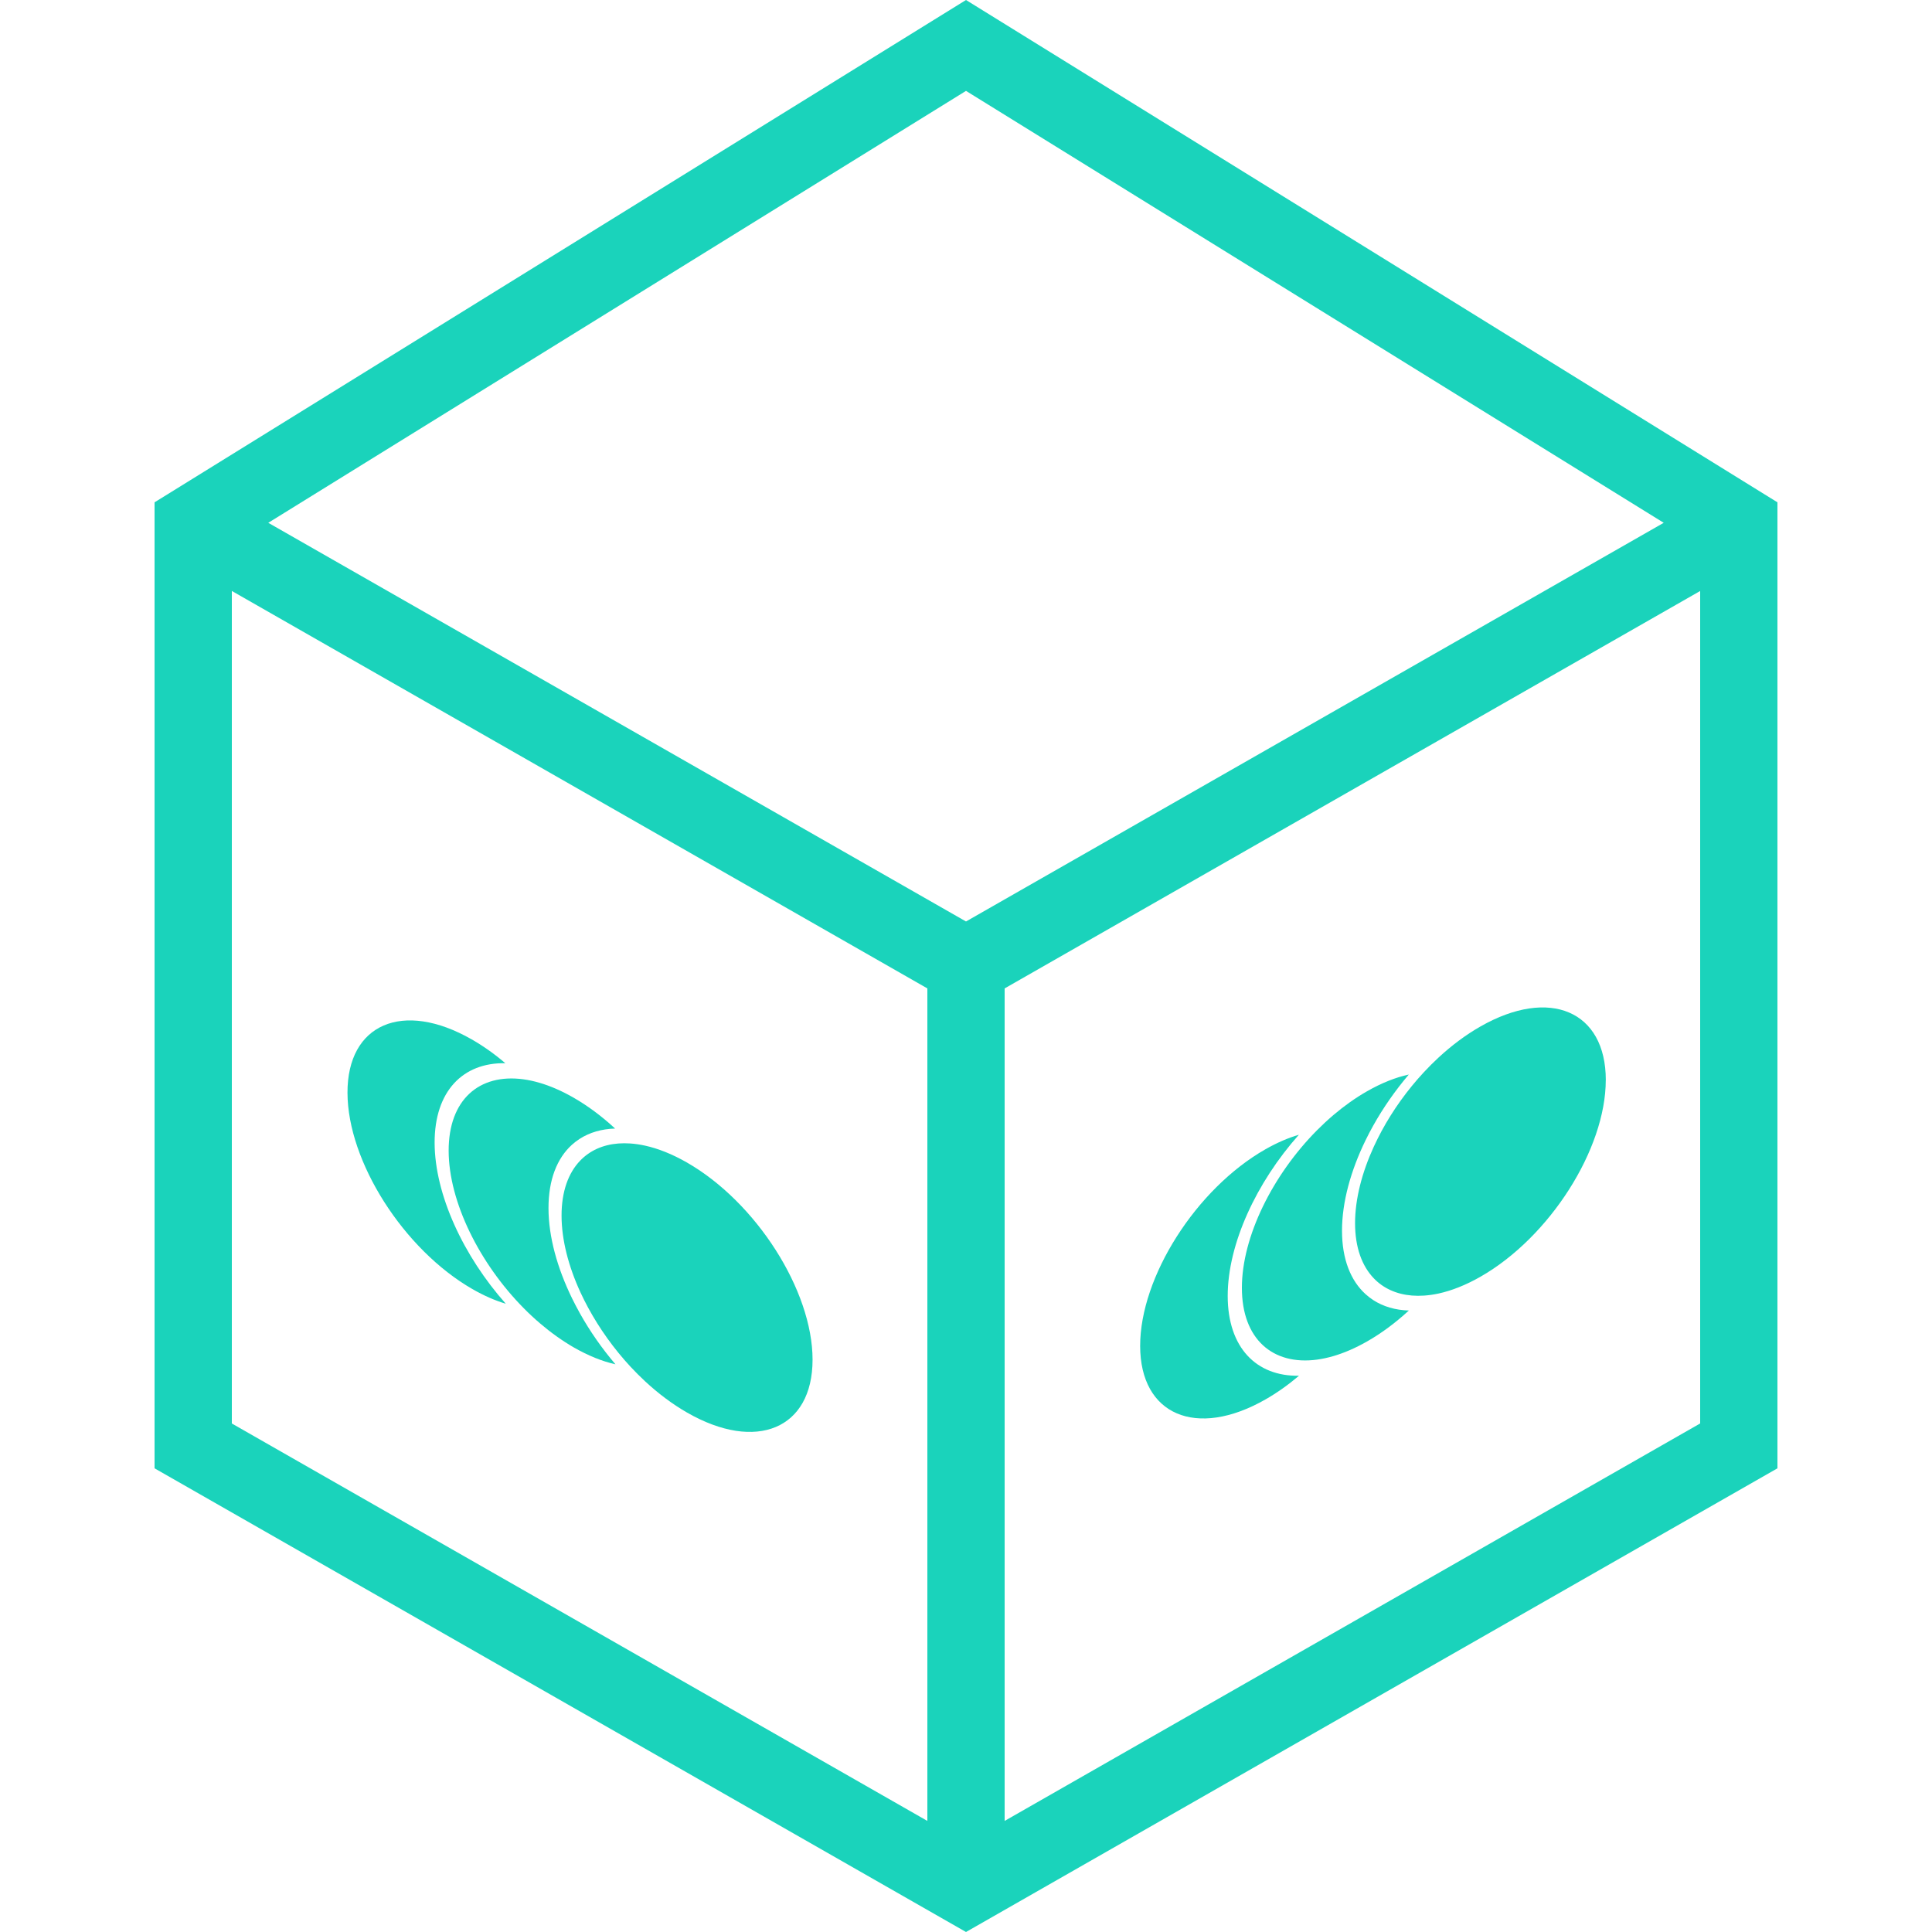
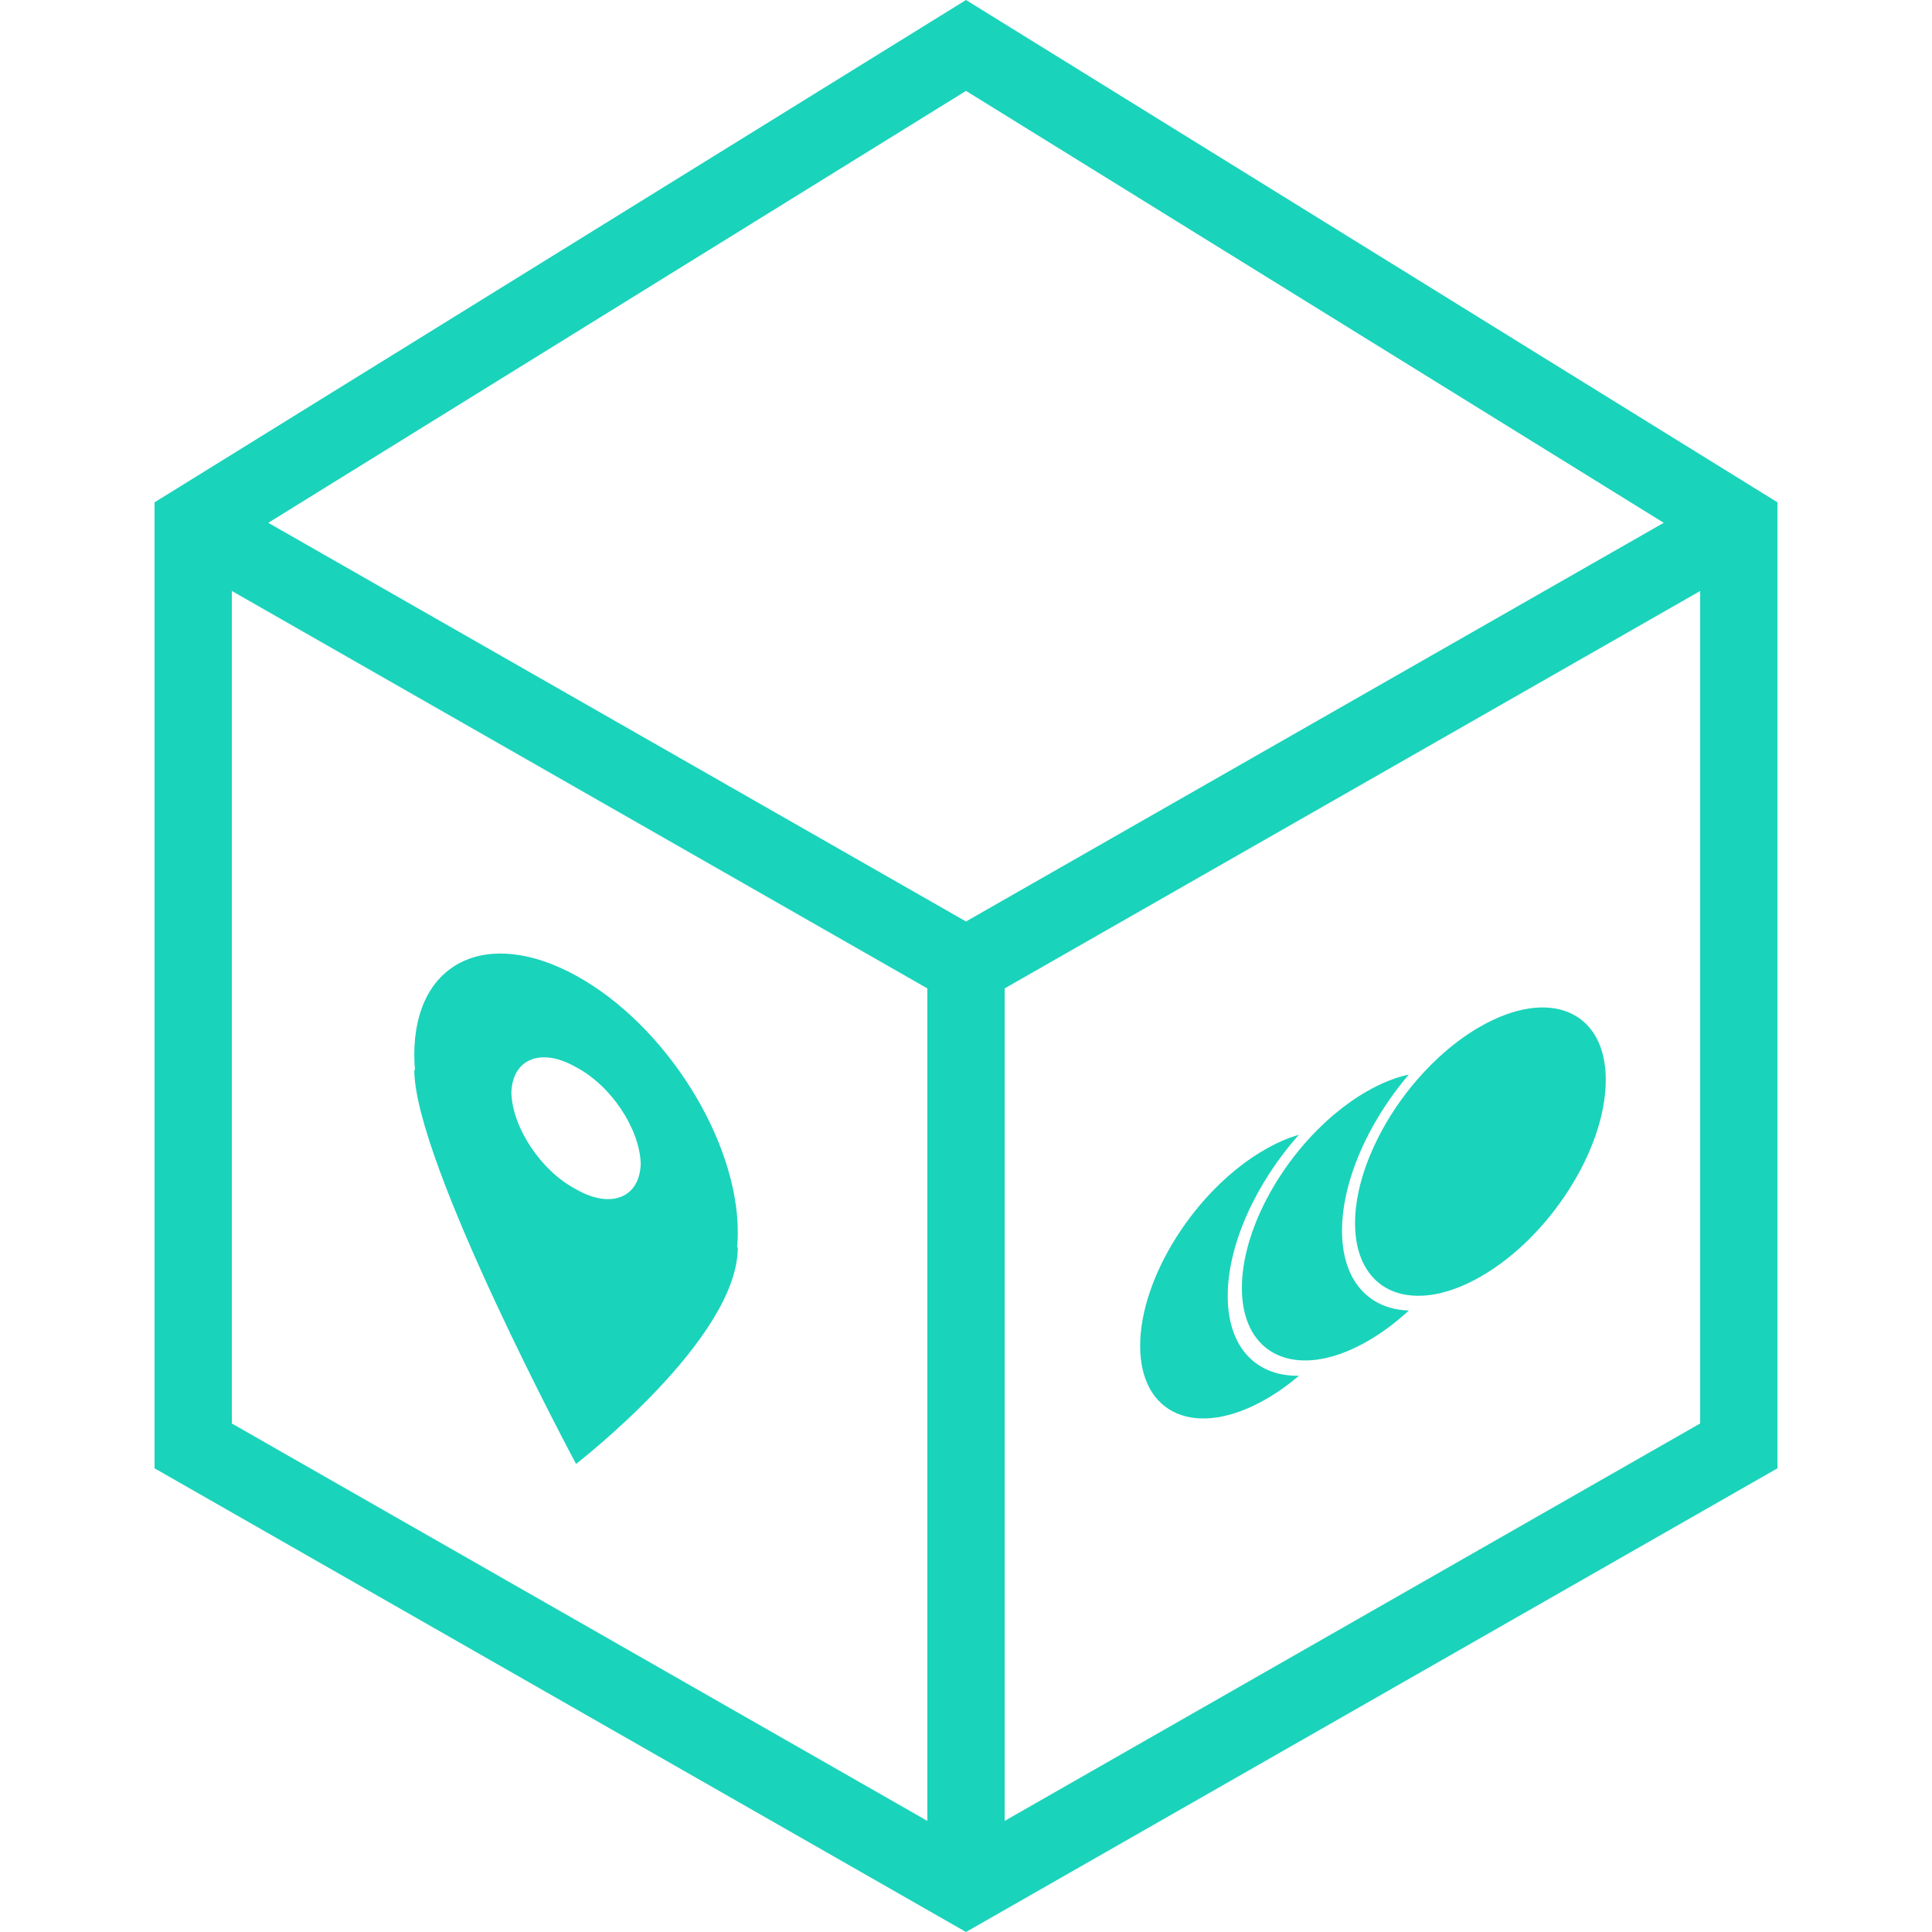
<svg xmlns="http://www.w3.org/2000/svg" width="50" height="50" viewBox="0 0 50 50" version="1.1" id="svg25664" xml:space="preserve">
  <path fill-rule="evenodd" clip-rule="evenodd" d="M 4,38 V 13 L 25,0 46,13 V 38 L 25,50 Z M 6,36.84 V 15.294 L 24,25.58 V 47.125 Z M 26,47.125 V 25.58 L 44,15.295 V 36.839 Z M 6.943,13.53 25,23.848 43.057,13.53 25,2.352 Z" fill="#1ad3bb" id="path25655" clip-path="none" />
  <defs id="defs25662">
    <style id="style25681">
      .cls-1 {
        fill: #1e4c3d;
      }
    </style>
  </defs>
  <path id="path298" style="display:inline;fill:#1ad3bb;fill-opacity:1;stroke:none;stroke-width:0.404;stroke-dasharray:none;stroke-opacity:1" d="m 41.557,27.952 c 0,1.789 -1.453,4.069 -3.245,5.091 -0.379,0.216 -0.743,0.359 -1.081,0.433 -0.13,0.028 -0.256,0.046 -0.378,0.054 -0.429,0.029 -0.803,-0.066 -1.097,-0.273 -0.072,-0.051 -0.139,-0.108 -0.2,-0.172 -0.308,-0.319 -0.487,-0.802 -0.487,-1.428 -1.69e-4,-0.626 0.178,-1.313 0.486,-1.984 0.062,-0.134 0.129,-0.268 0.2,-0.401 0.293,-0.542 0.668,-1.065 1.097,-1.526 0.122,-0.131 0.248,-0.257 0.378,-0.377 0.338,-0.313 0.702,-0.586 1.082,-0.803 1.792,-1.024 3.246,-0.403 3.246,1.386 z m -5.095,5.963 c -0.338,0.312 -0.702,0.585 -1.081,0.801 -0.302,0.172 -0.594,0.298 -0.871,0.379 -0.146,0.043 -0.288,0.073 -0.425,0.092 -1.145,0.154 -1.945,-0.53 -1.945,-1.857 -5.19e-4,-1.327 0.799,-2.924 1.943,-4.078 0.137,-0.138 0.279,-0.27 0.425,-0.394 0.277,-0.235 0.569,-0.444 0.871,-0.616 0.379,-0.217 0.743,-0.36 1.081,-0.433 -0.35,0.411 -0.661,0.857 -0.919,1.318 -0.071,0.127 -0.138,0.254 -0.2,0.382 -0.385,0.789 -0.61,1.603 -0.61,2.341 2.09e-4,0.738 0.225,1.295 0.611,1.644 0.063,0.057 0.13,0.108 0.2,0.154 0.258,0.166 0.569,0.258 0.919,0.268 z m -2.844,1.689 c -0.277,0.235 -0.569,0.443 -0.871,0.615 -1.789,1.02 -3.239,0.399 -3.24,-1.387 -8.94e-4,-1.787 1.448,-4.063 3.237,-5.086 0.302,-0.172 0.594,-0.298 0.871,-0.379 -1.099,1.234 -1.842,2.829 -1.842,4.171 5.45e-4,1.342 0.745,2.086 1.844,2.066 z" />
-   <path id="path409" style="display:inline;fill:#1ad3bb;fill-opacity:1;stroke:none;stroke-width:0.404;stroke-dasharray:none;stroke-opacity:1" d="m 21.029,35.189 c 0,1.789 -1.456,2.399 -3.25,1.367 -0.379,-0.218 -0.743,-0.492 -1.082,-0.806 -0.13,-0.121 -0.256,-0.247 -0.378,-0.378 -0.429,-0.462 -0.803,-0.985 -1.097,-1.527 -0.072,-0.133 -0.139,-0.266 -0.201,-0.401 -0.309,-0.671 -0.487,-1.357 -0.488,-1.982 -0.001,-0.625 0.176,-1.108 0.483,-1.426 0.061,-0.064 0.128,-0.121 0.2,-0.172 0.293,-0.207 0.667,-0.301 1.096,-0.271 0.122,0.008 0.248,0.027 0.378,0.055 0.339,0.074 0.703,0.218 1.083,0.435 1.797,1.028 3.256,3.316 3.256,5.106 z M 15.928,35.308 C 15.591,35.233 15.228,35.088 14.849,34.871 14.548,34.697 14.257,34.488 13.98,34.252 13.834,34.128 13.692,33.996 13.556,33.858 12.414,32.704 11.615,31.109 11.611,29.785 c -0.003,-1.325 0.791,-2.007 1.932,-1.853 0.137,0.018 0.278,0.049 0.424,0.092 0.277,0.081 0.569,0.207 0.871,0.38 0.379,0.217 0.743,0.49 1.081,0.803 -0.35,0.01 -0.66,0.101 -0.918,0.267 -0.071,0.046 -0.137,0.096 -0.2,0.153 -0.384,0.348 -0.607,0.904 -0.606,1.642 0.001,0.737 0.227,1.55 0.613,2.338 0.063,0.128 0.13,0.256 0.2,0.382 0.258,0.461 0.569,0.908 0.919,1.318 z m -2.837,-1.567 c -0.276,-0.082 -0.567,-0.208 -0.867,-0.381 -1.78,-1.025 -3.226,-3.296 -3.231,-5.077 -0.006,-1.783 1.433,-2.404 3.216,-1.383 0.301,0.172 0.593,0.38 0.869,0.616 -1.095,-0.021 -1.834,0.722 -1.83,2.062 0.004,1.339 0.747,2.93 1.843,4.164 z" />
+   <path id="path409" style="display:none;fill:#1ad3bb;fill-opacity:1;stroke:none;stroke-width:0.404;stroke-dasharray:none;stroke-opacity:1" d="m 21.029,35.189 c 0,1.789 -1.456,2.399 -3.25,1.367 -0.379,-0.218 -0.743,-0.492 -1.082,-0.806 -0.13,-0.121 -0.256,-0.247 -0.378,-0.378 -0.429,-0.462 -0.803,-0.985 -1.097,-1.527 -0.072,-0.133 -0.139,-0.266 -0.201,-0.401 -0.309,-0.671 -0.487,-1.357 -0.488,-1.982 -0.001,-0.625 0.176,-1.108 0.483,-1.426 0.061,-0.064 0.128,-0.121 0.2,-0.172 0.293,-0.207 0.667,-0.301 1.096,-0.271 0.122,0.008 0.248,0.027 0.378,0.055 0.339,0.074 0.703,0.218 1.083,0.435 1.797,1.028 3.256,3.316 3.256,5.106 z M 15.928,35.308 C 15.591,35.233 15.228,35.088 14.849,34.871 14.548,34.697 14.257,34.488 13.98,34.252 13.834,34.128 13.692,33.996 13.556,33.858 12.414,32.704 11.615,31.109 11.611,29.785 c -0.003,-1.325 0.791,-2.007 1.932,-1.853 0.137,0.018 0.278,0.049 0.424,0.092 0.277,0.081 0.569,0.207 0.871,0.38 0.379,0.217 0.743,0.49 1.081,0.803 -0.35,0.01 -0.66,0.101 -0.918,0.267 -0.071,0.046 -0.137,0.096 -0.2,0.153 -0.384,0.348 -0.607,0.904 -0.606,1.642 0.001,0.737 0.227,1.55 0.613,2.338 0.063,0.128 0.13,0.256 0.2,0.382 0.258,0.461 0.569,0.908 0.919,1.318 z m -2.837,-1.567 c -0.276,-0.082 -0.567,-0.208 -0.867,-0.381 -1.78,-1.025 -3.226,-3.296 -3.231,-5.077 -0.006,-1.783 1.433,-2.404 3.216,-1.383 0.301,0.172 0.593,0.38 0.869,0.616 -1.095,-0.021 -1.834,0.722 -1.83,2.062 0.004,1.339 0.747,2.93 1.843,4.164 z" />
+   <path style="fill:#1ad3bb;fill-opacity:1;stroke:none;stroke-width:0.082;stroke-dasharray:none;stroke-opacity:1" d="m 10.739,27.699 c -0.011,-0.136 -0.017,-0.271 -0.017,-0.404 1.98e-4,-2.399 1.874,-3.315 4.186,-2.046 2.312,1.269 4.186,4.243 4.186,6.642 0,0.133 -0.006,0.262 -0.017,0.386 l 0.017,0.009 c 0,2.374 -4.186,5.6 -4.186,5.6 0,0 -4.186,-7.809 -4.186,-10.196 z m 4.169,3.079 c 0.898,0.518 1.647,0.223 1.674,-0.66 -0.027,-0.913 -0.776,-2.031 -1.674,-2.499 -0.898,-0.518 -1.647,-0.223 -1.674,0.66 0.027,0.913 0.776,2.031 1.674,2.499 z" id="path1" />
+   <path style="fill:#1ad3bb;fill-opacity:1;stroke:none;stroke-width:0.404;stroke-dasharray:none;stroke-opacity:1;-inkscape-stroke:none" d="M 15.173 25.161 C 11.002 29.904 11.004 29.9 11.004 29.9" id="path2" />
</svg>
